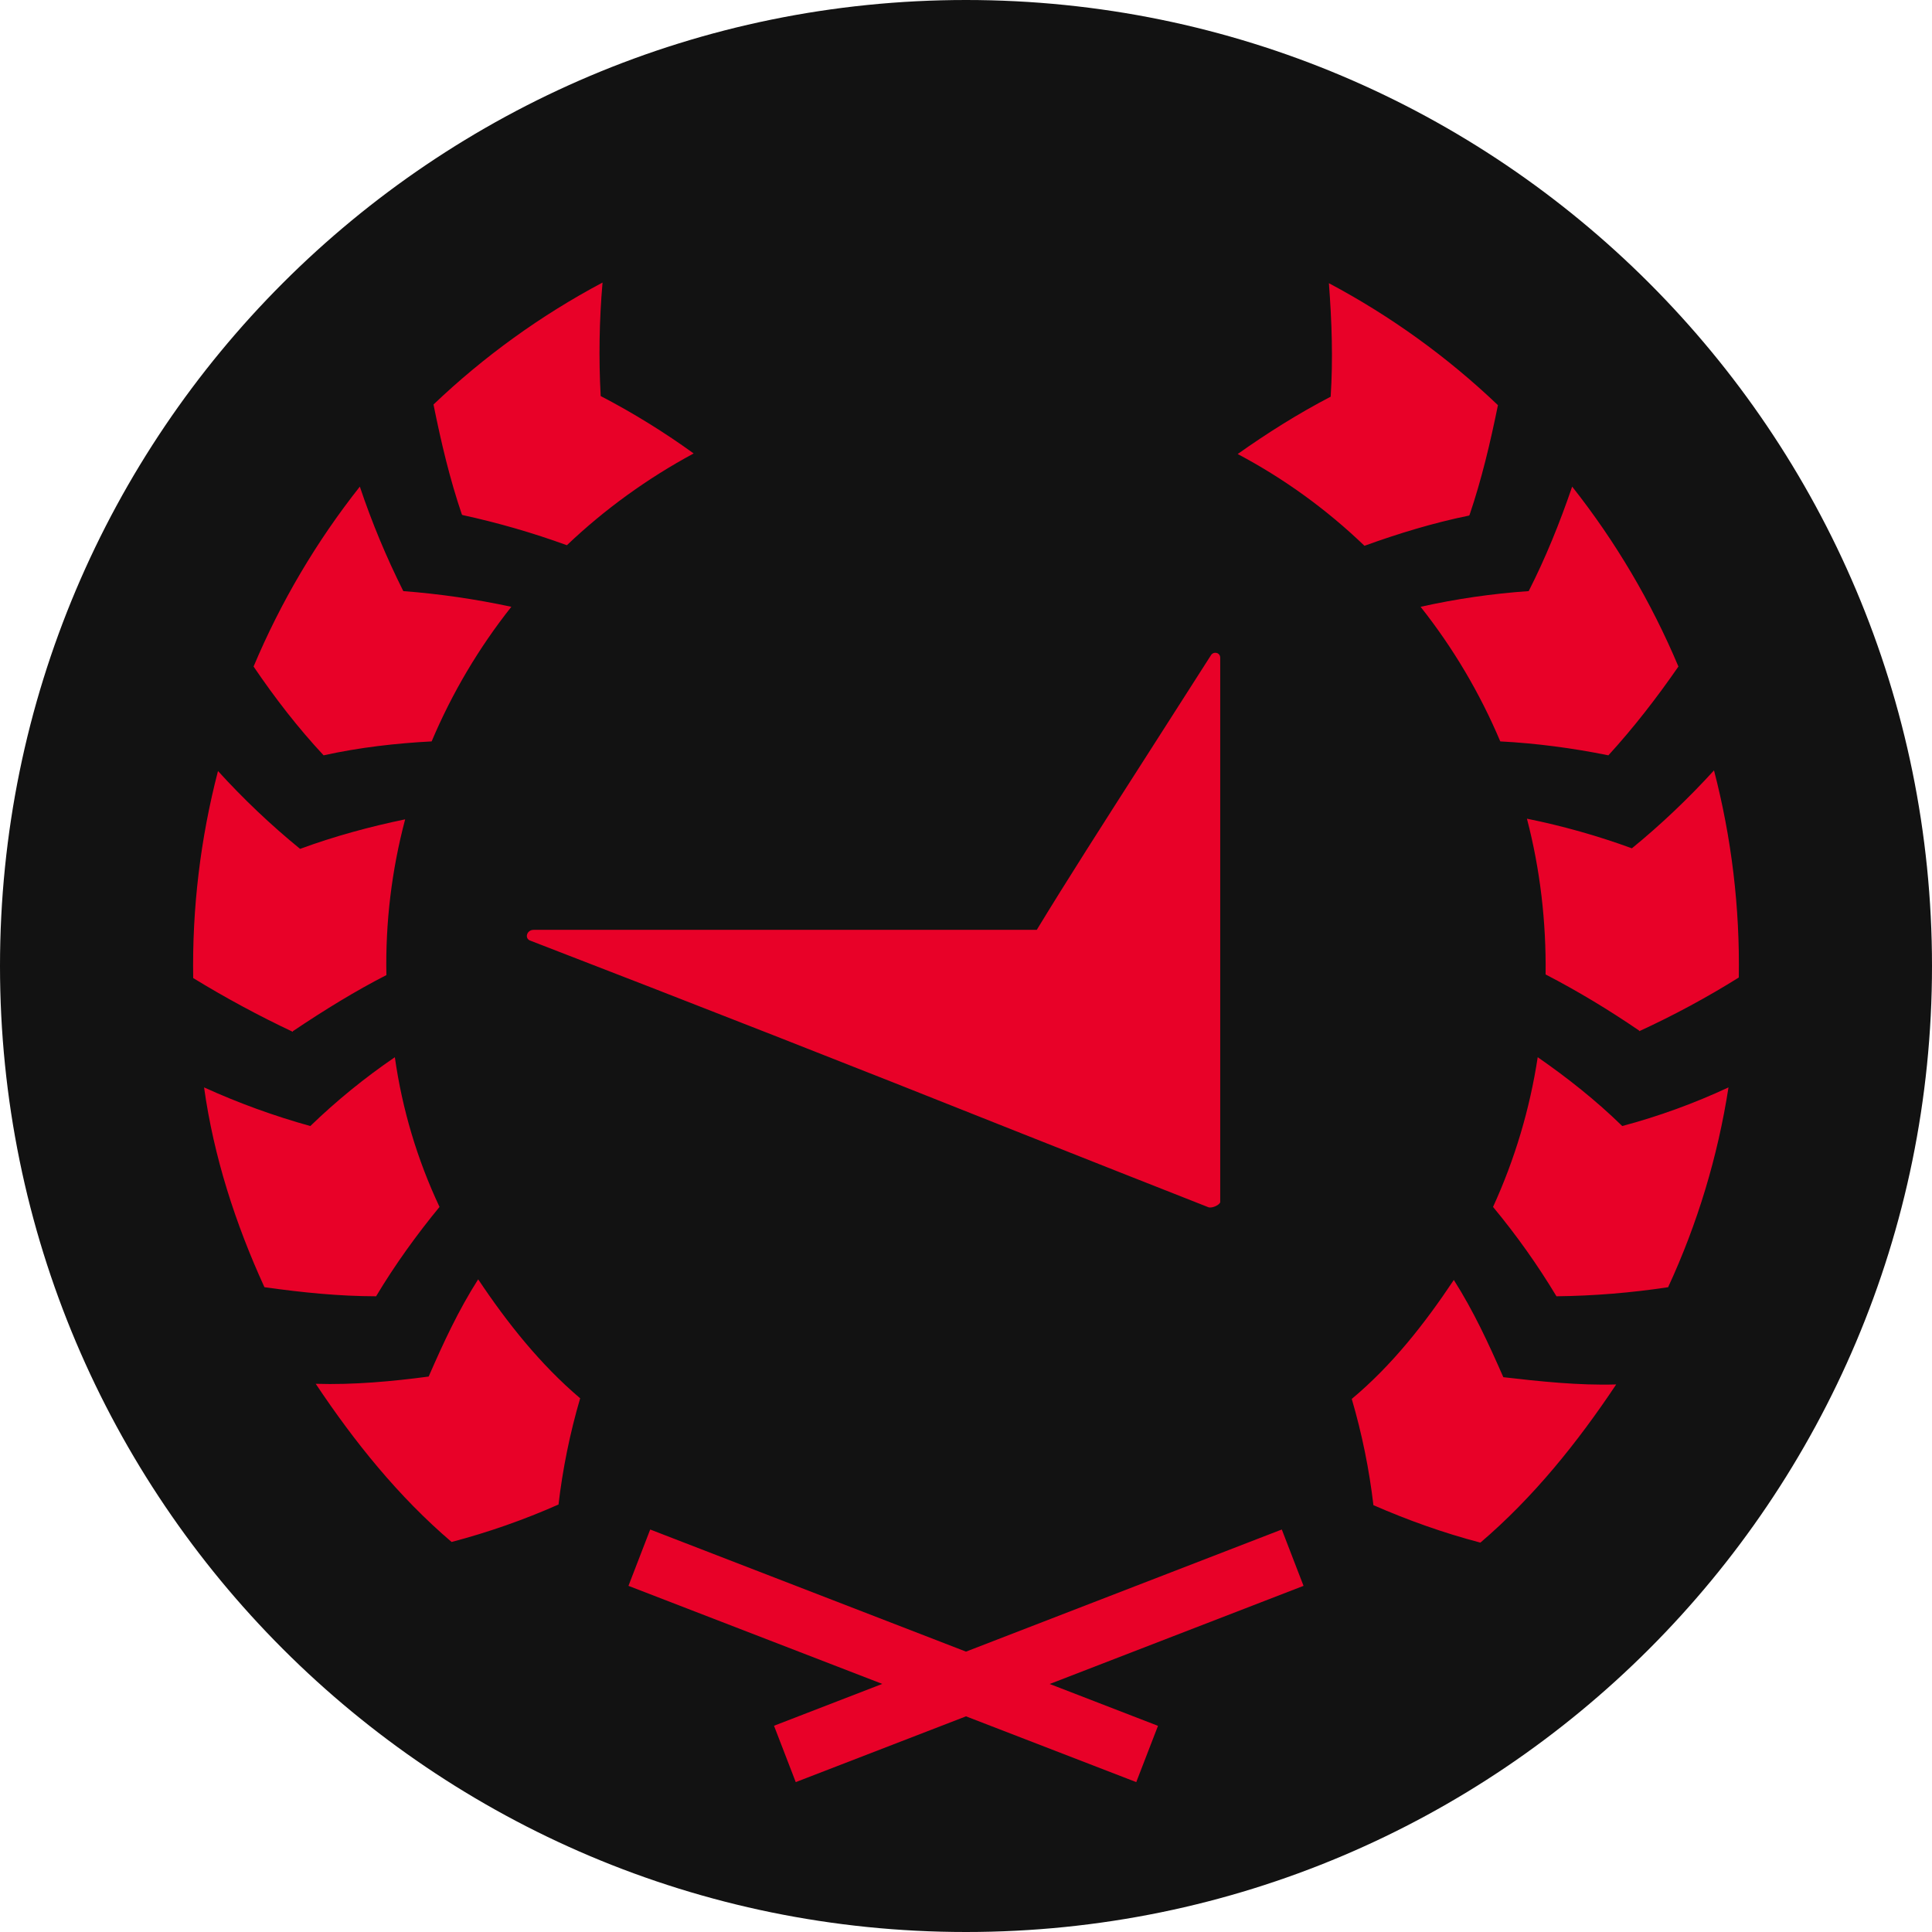
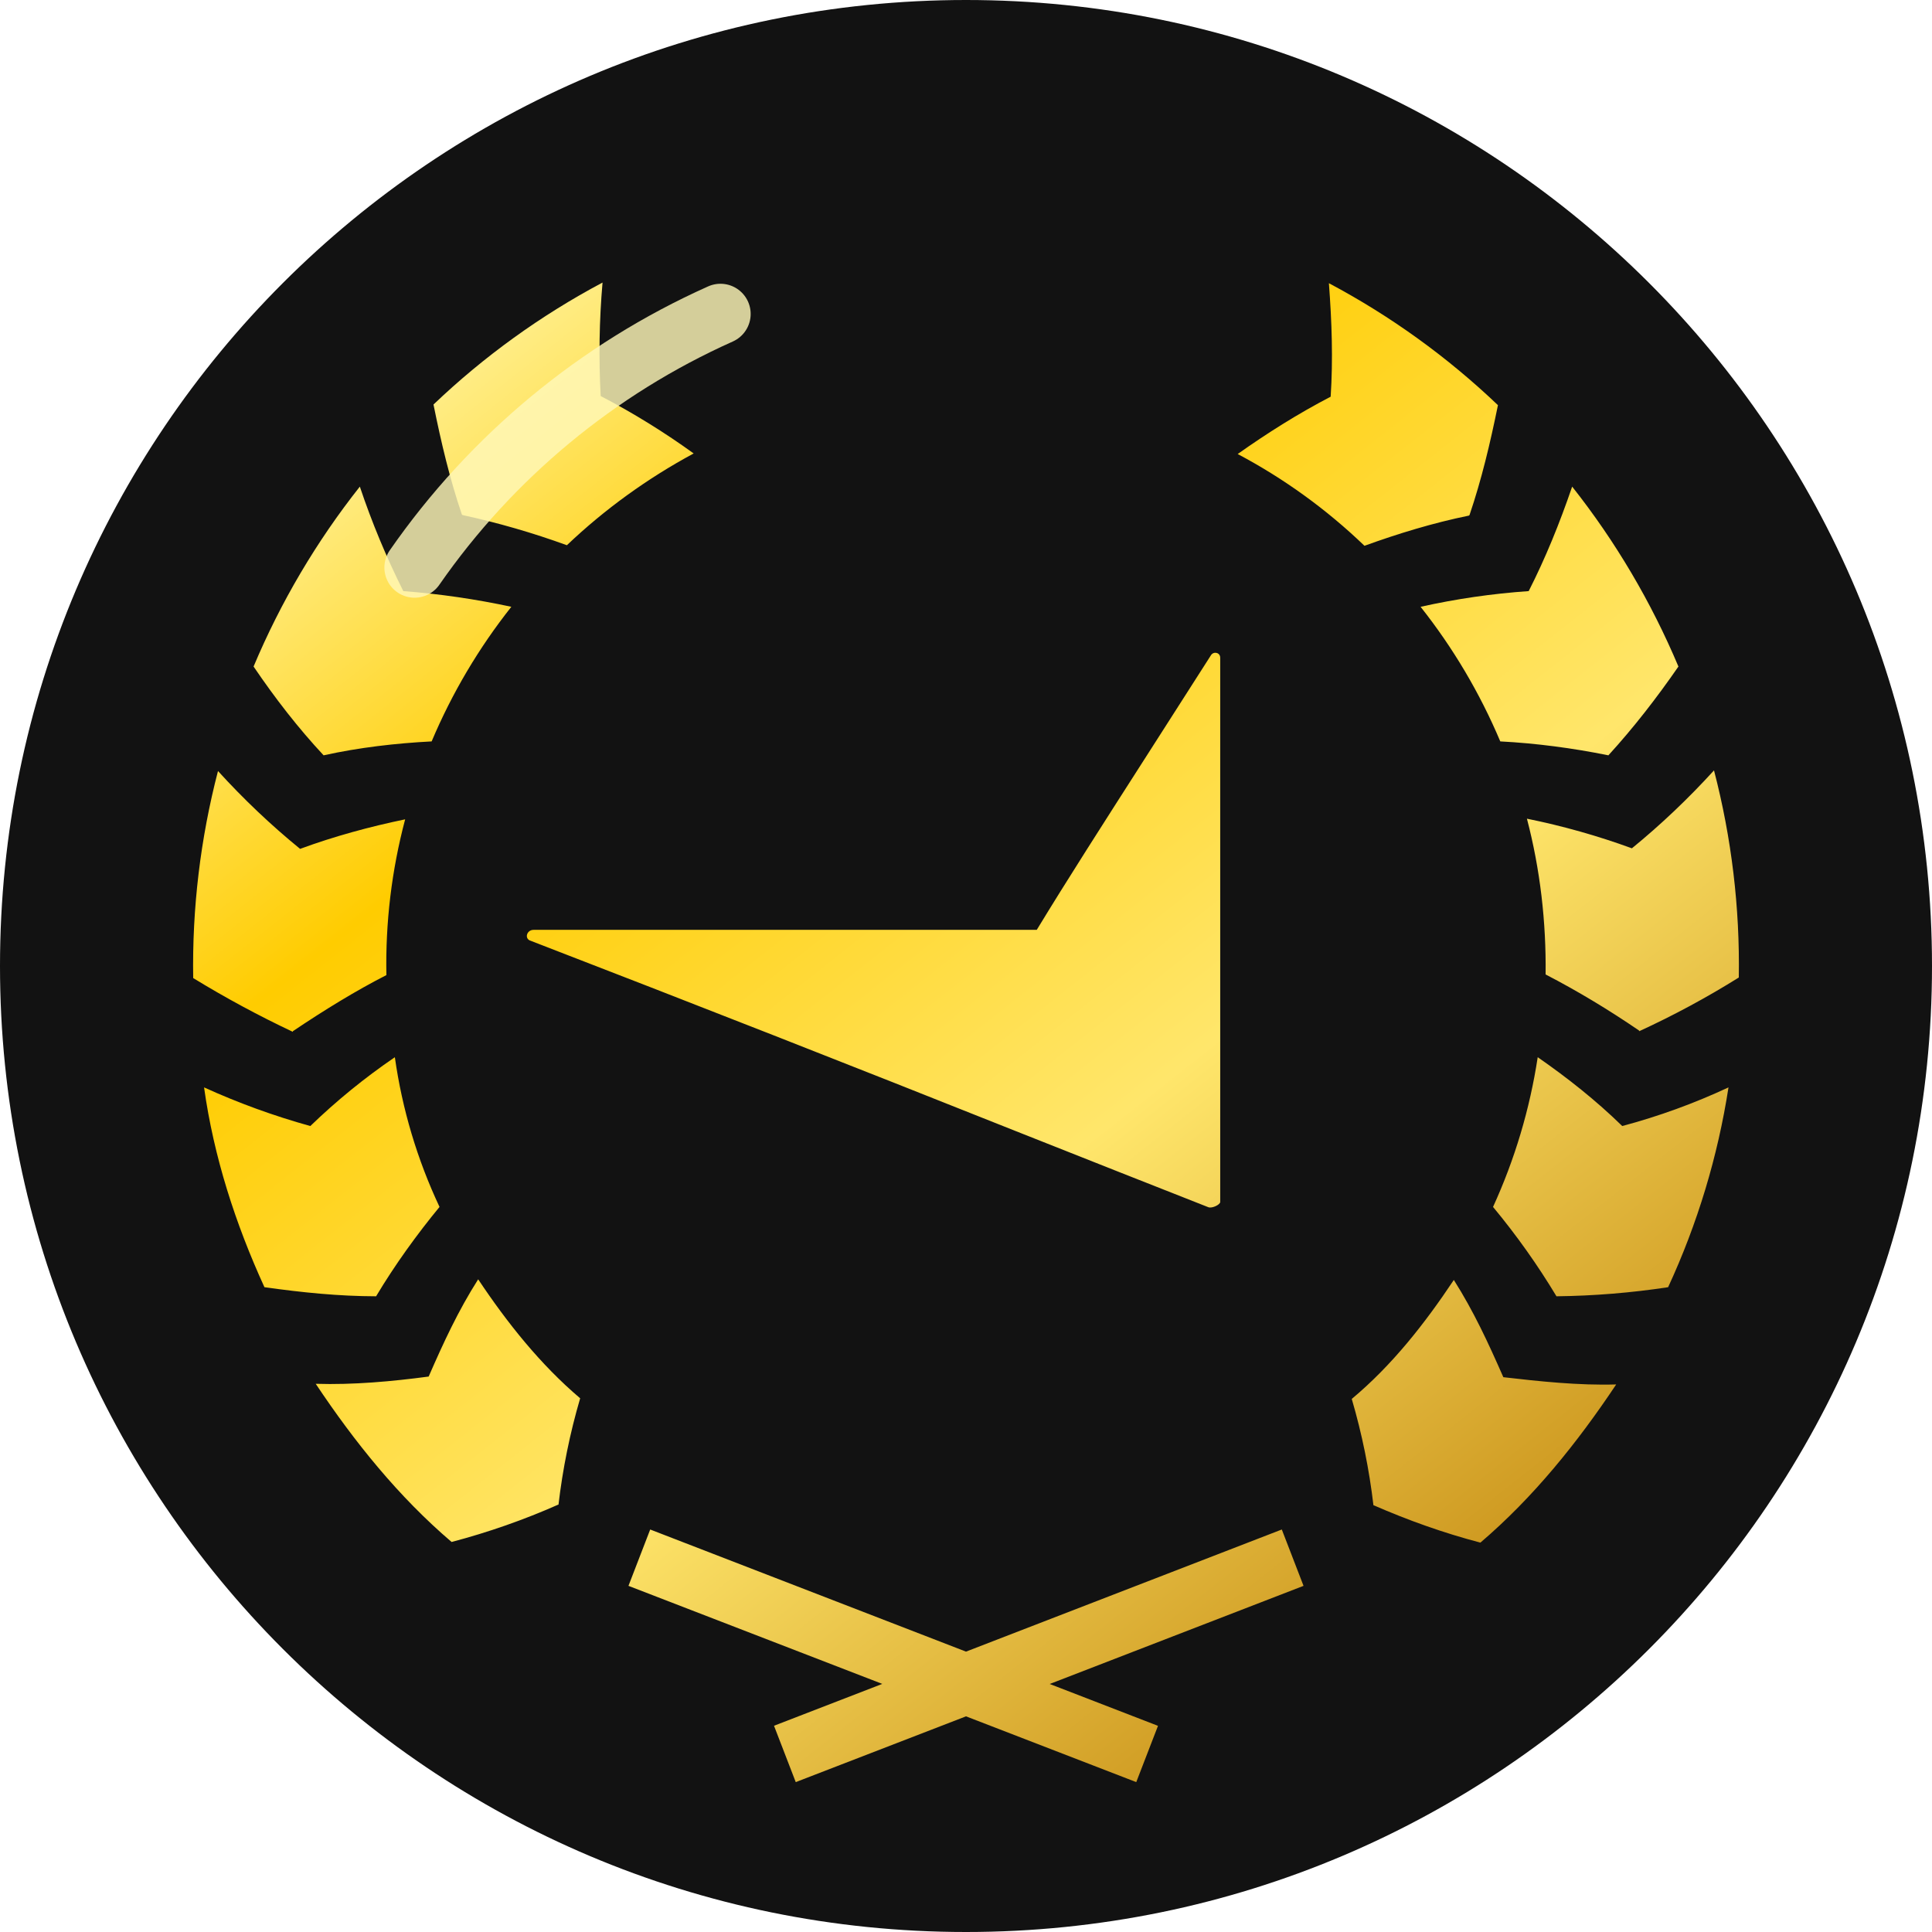
- <svg xmlns="http://www.w3.org/2000/svg" viewBox="0 0 24 24" fill="#e80128" class="Icon__StyledISvg-sc-f69a6bd-1 cigeeI">
+ <svg xmlns="http://www.w3.org/2000/svg" viewBox="0 0 24 24" fill="url(#legendGold11)" class="Icon__StyledISvg-sc-f69a6bd-1 cigeeI">
+   <defs>
+     <linearGradient id="legendGold11" x1="5" x2="20" y1="3" y2="22" gradientUnits="userSpaceOnUse">
+       <stop stop-color="#FFF9B8" />
+       <stop offset=".26" stop-color="#FFCC00" />
+       <stop offset=".58" stop-color="#FFE66B" />
+       <stop offset="1" stop-color="#B97800" />
+     </linearGradient>
+   </defs>
  <g clip-path="url(#clip0_7619_6076__HvGuifaM)">
    <path d="M12 24c6.627 0 12-5.373 12-12S18.627 0 12 0 0 5.373 0 12s5.373 12 12 12" fill="#121212" />
    <path d="M7.042 6.773a10 10 0 00-1.297-.375l-.008-.008c-.15-.442-.255-.885-.352-1.365a9.5 9.5 0 012.1-1.515 10 10 0 00-.023 1.41c.405.21.803.458 1.155.713-.57.307-1.102.69-1.575 1.14m11.213-.375c.15-.443.255-.885.353-1.365a9.5 9.5 0 00-2.1-1.515c.037.487.052.945.022 1.41-.405.21-.795.457-1.155.712a7 7 0 011.575 1.14c.413-.15.855-.285 1.297-.375zM20.85 8.28c-.27.39-.555.758-.87 1.103-.442-.09-.9-.15-1.343-.173a7.2 7.2 0 00-.99-1.672 9 9 0 011.343-.195c.21-.413.383-.84.54-1.298.54.683.982 1.433 1.32 2.235m-.487 4.53a11 11 0 001.237-.667 9.6 9.6 0 00-.308-2.573q-.482.529-1.02.968a9 9 0 00-1.304-.368c.165.63.24 1.283.232 1.935q.587.304 1.163.698zm.36 3.18a10 10 0 01-1.388.113 9 9 0 00-.788-1.11 7 7 0 00.555-1.86c.368.255.728.54 1.05.855a8 8 0 001.32-.48 9.3 9.3 0 01-.75 2.482zm-2.333 3.173c-.458-.12-.9-.278-1.328-.465v.007a8 8 0 00-.27-1.327c.503-.42.908-.938 1.268-1.478.247.39.427.78.615 1.208.45.052.937.104 1.402.09-.48.72-1.027 1.402-1.687 1.965M7.207 17.37a8 8 0 00-.27 1.328v-.008q-.641.284-1.327.465c-.66-.563-1.208-1.245-1.688-1.965.465.015.953-.03 1.403-.09.187-.428.367-.818.615-1.208.36.54.772 1.058 1.267 1.478m-2.535-1.267c.233-.39.51-.773.788-1.11a6.5 6.5 0 01-.555-1.86 8 8 0 00-1.05.855 9 9 0 01-1.32-.48c.12.862.39 1.695.75 2.482.477.067.925.112 1.387.113m.128-3.99c-.382.195-.772.435-1.162.697v.008A13 13 0 012.4 12.15a9.6 9.6 0 01.308-2.572q.482.529 1.02.967c.427-.157.87-.277 1.305-.367a7 7 0 00-.233 1.935m-.78-2.73c.442-.098.9-.15 1.342-.173a7.2 7.2 0 01.99-1.672 10 10 0 00-1.342-.195 10 10 0 01-.54-1.298A9.6 9.6 0 003.15 8.28c.27.398.555.765.87 1.103m9.02 11.536l1.345.52-.27.699L12 21.321l-2.115.817-.27-.7 1.345-.52L7.807 19.7l.27-.7L12 20.517 15.923 19l.27.7zm2.004-12.781c.033-.05.114-.033.114.033v6.76c0 .033-.098.082-.146.066-.663-.26-1.49-.588-2.391-.945a586 586 0 00-6.041-2.37c-.066-.032-.033-.131.048-.131h6.251c.379-.623.8-1.28 1.402-2.22z" />
+     <path d="M5.15 7.05a9.2 9.2 0 0 1 3.8-3.15" stroke="#FFF8B8" stroke-width=".75" stroke-linecap="round" fill="none" opacity=".82" />
  </g>
</svg>
